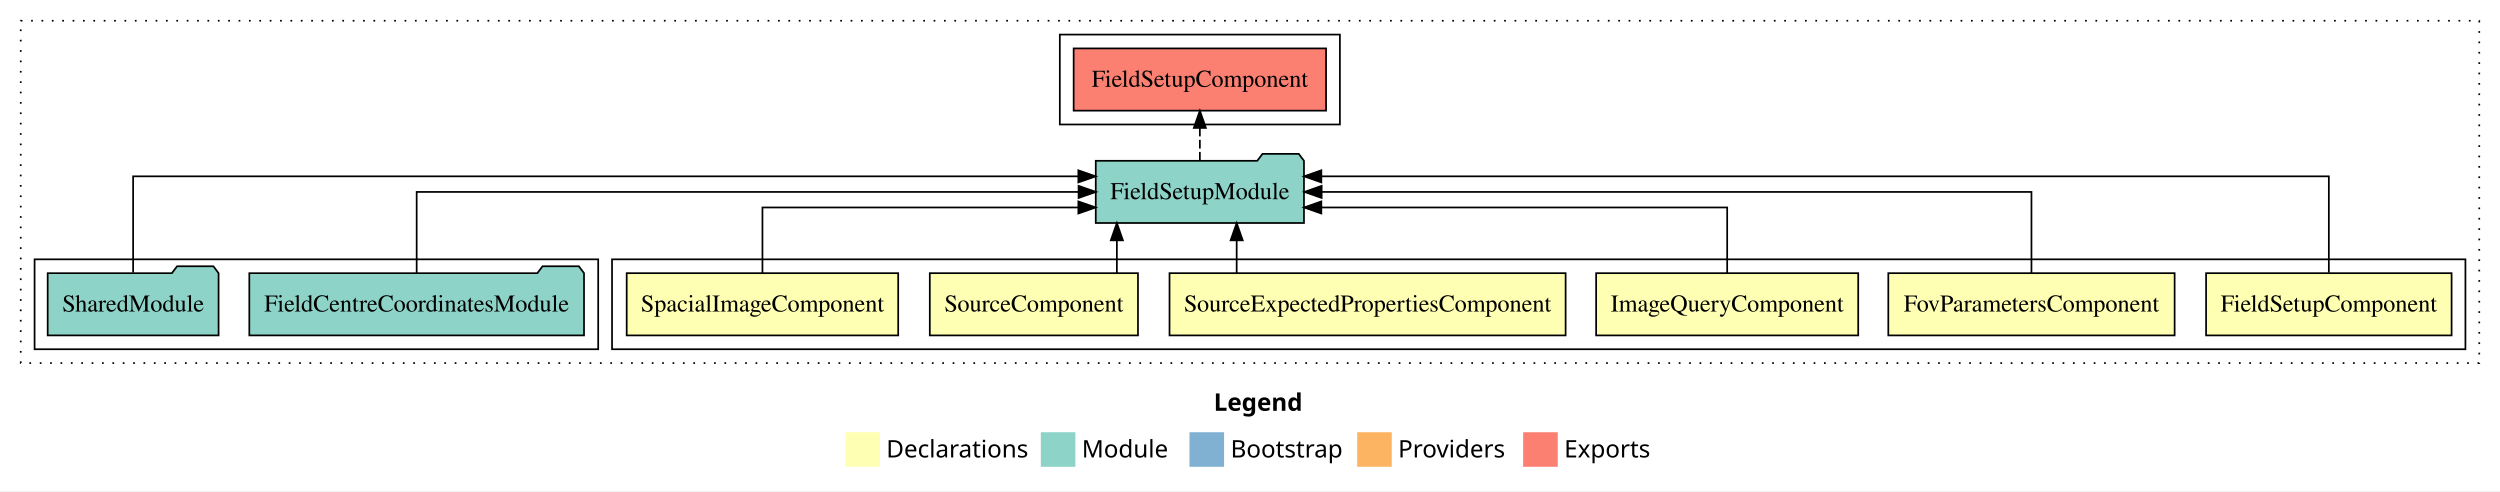
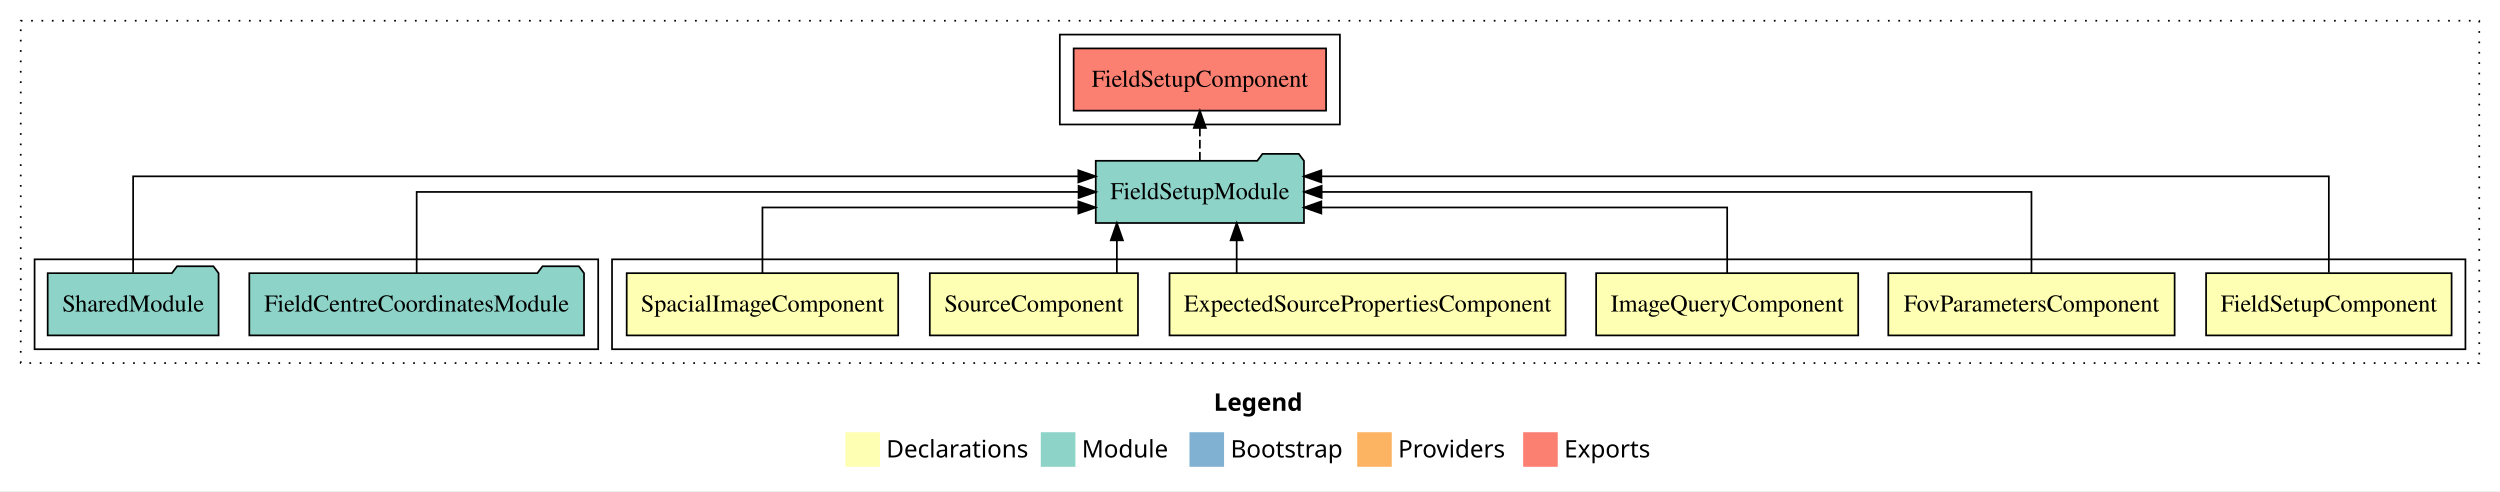
<svg xmlns="http://www.w3.org/2000/svg" width="1446pt" height="284pt" viewBox="0.00 0.00 1446.00 284.00">
  <g id="graph0" class="graph" transform="scale(1 1) rotate(0) translate(4 280)">
    <polygon fill="#ffffff" stroke="transparent" points="-4,4 -4,-280 1442,-280 1442,4 -4,4" />
    <text text-anchor="start" x="698.009" y="-42.4" font-family="sans-serif" font-weight="bold" font-size="14.00" fill="#000000">Legend</text>
    <polygon fill="#ffffb3" stroke="transparent" points="485,-10 485,-30 505,-30 505,-10 485,-10" />
    <text text-anchor="start" x="508.629" y="-15.4" font-family="sans-serif" font-size="14.00" fill="#000000">  Declarations</text>
    <polygon fill="#8dd3c7" stroke="transparent" points="598,-10 598,-30 618,-30 618,-10 598,-10" />
    <text text-anchor="start" x="621.725" y="-15.4" font-family="sans-serif" font-size="14.00" fill="#000000">  Module</text>
    <polygon fill="#80b1d3" stroke="transparent" points="684,-10 684,-30 704,-30 704,-10 684,-10" />
    <text text-anchor="start" x="707.781" y="-15.4" font-family="sans-serif" font-size="14.00" fill="#000000">  Bootstrap</text>
    <polygon fill="#fdb462" stroke="transparent" points="781,-10 781,-30 801,-30 801,-10 781,-10" />
    <text text-anchor="start" x="804.673" y="-15.4" font-family="sans-serif" font-size="14.00" fill="#000000">  Providers</text>
    <polygon fill="#fb8072" stroke="transparent" points="877,-10 877,-30 897,-30 897,-10 877,-10" />
    <text text-anchor="start" x="900.726" y="-15.4" font-family="sans-serif" font-size="14.00" fill="#000000">  Exports</text>
    <g id="clust1" class="cluster">
      <polygon fill="none" stroke="#000000" stroke-dasharray="1,5" points="8,-70 8,-268 1430,-268 1430,-70 8,-70" />
    </g>
    <g id="clust2" class="cluster">
      <polygon fill="none" stroke="#000000" points="350,-78 350,-130 1422,-130 1422,-78 350,-78" />
    </g>
    <g id="clust9" class="cluster">
      <polygon fill="none" stroke="#000000" points="16,-78 16,-130 342,-130 342,-78 16,-78" />
    </g>
    <g id="clust10" class="cluster">
      <polygon fill="none" stroke="#000000" points="609,-208 609,-260 771,-260 771,-208 609,-208" />
    </g>
    <g id="node1" class="node">
      <polygon fill="#ffffb3" stroke="#000000" points="1413.999,-122 1272.001,-122 1272.001,-86 1413.999,-86 1413.999,-122" />
      <text text-anchor="middle" x="1343" y="-99.8" font-family="Times,serif" font-size="14.00" fill="#000000">FieldSetupComponent</text>
    </g>
    <g id="node7" class="node">
      <polygon fill="#8dd3c7" stroke="#000000" points="750.216,-187 747.216,-191 726.216,-191 723.216,-187 629.784,-187 629.784,-151 750.216,-151 750.216,-187" />
      <text text-anchor="middle" x="690" y="-164.8" font-family="Times,serif" font-size="14.00" fill="#000000">FieldSetupModule</text>
    </g>
    <g id="edge1" class="edge">
      <path fill="none" stroke="#000000" d="M1343,-122.292C1343,-144.206 1343,-178 1343,-178 1343,-178 760.262,-178 760.262,-178" />
      <polygon fill="#000000" stroke="#000000" points="760.262,-174.5 750.262,-178 760.262,-181.5 760.262,-174.5" />
    </g>
    <g id="node2" class="node">
      <polygon fill="#ffffb3" stroke="#000000" points="1253.803,-122 1088.197,-122 1088.197,-86 1253.803,-86 1253.803,-122" />
      <text text-anchor="middle" x="1171" y="-99.8" font-family="Times,serif" font-size="14.00" fill="#000000">FovParametersComponent</text>
    </g>
    <g id="edge2" class="edge">
      <path fill="none" stroke="#000000" d="M1171,-122.106C1171,-141.339 1171,-169 1171,-169 1171,-169 760.432,-169 760.432,-169" />
      <polygon fill="#000000" stroke="#000000" points="760.432,-165.5 750.432,-169 760.432,-172.5 760.432,-165.5" />
    </g>
    <g id="node3" class="node">
      <polygon fill="#ffffb3" stroke="#000000" points="1070.795,-122 919.205,-122 919.205,-86 1070.795,-86 1070.795,-122" />
      <text text-anchor="middle" x="995" y="-99.8" font-family="Times,serif" font-size="14.00" fill="#000000">ImageQueryComponent</text>
    </g>
    <g id="edge3" class="edge">
      <path fill="none" stroke="#000000" d="M995,-122.027C995,-138.398 995,-160 995,-160 995,-160 760.258,-160 760.258,-160" />
      <polygon fill="#000000" stroke="#000000" points="760.258,-156.5 750.258,-160 760.258,-163.5 760.258,-156.5" />
    </g>
    <g id="node4" class="node">
      <polygon fill="#ffffb3" stroke="#000000" points="901.551,-122 672.449,-122 672.449,-86 901.551,-86 901.551,-122" />
-       <text text-anchor="middle" x="787" y="-99.8" font-family="Times,serif" font-size="14.00" fill="#000000">SourceExpectedPropertiesComponent</text>
+       <text text-anchor="middle" x="787" y="-99.8" font-family="Times,serif" font-size="14.00" fill="#000000">ExpectedSourcePropertiesComponent</text>
    </g>
    <g id="edge4" class="edge">
      <path fill="none" stroke="#000000" d="M711.291,-122.106C711.291,-122.106 711.291,-140.991 711.291,-140.991" />
      <polygon fill="#000000" stroke="#000000" points="707.791,-140.991 711.291,-150.991 714.791,-140.991 707.791,-140.991" />
    </g>
    <g id="node5" class="node">
      <polygon fill="#ffffb3" stroke="#000000" points="654.205,-122 533.795,-122 533.795,-86 654.205,-86 654.205,-122" />
      <text text-anchor="middle" x="594" y="-99.8" font-family="Times,serif" font-size="14.00" fill="#000000">SourceComponent</text>
    </g>
    <g id="edge5" class="edge">
      <path fill="none" stroke="#000000" d="M641.997,-122.106C641.997,-122.106 641.997,-140.991 641.997,-140.991" />
      <polygon fill="#000000" stroke="#000000" points="638.497,-140.991 641.997,-150.991 645.497,-140.991 638.497,-140.991" />
    </g>
    <g id="node6" class="node">
      <polygon fill="#ffffb3" stroke="#000000" points="515.521,-122 358.479,-122 358.479,-86 515.521,-86 515.521,-122" />
      <text text-anchor="middle" x="437" y="-99.8" font-family="Times,serif" font-size="14.00" fill="#000000">SpacialImageComponent</text>
    </g>
    <g id="edge6" class="edge">
      <path fill="none" stroke="#000000" d="M437,-122.027C437,-138.398 437,-160 437,-160 437,-160 619.722,-160 619.722,-160" />
      <polygon fill="#000000" stroke="#000000" points="619.722,-163.5 629.722,-160 619.722,-156.5 619.722,-163.5" />
    </g>
    <g id="node10" class="node">
      <polygon fill="#fb8072" stroke="#000000" points="763,-252 617,-252 617,-216 763,-216 763,-252" />
      <text text-anchor="middle" x="690" y="-229.8" font-family="Times,serif" font-size="14.00" fill="#000000">FieldSetupComponent </text>
    </g>
    <g id="edge9" class="edge">
      <path fill="none" stroke="#000000" stroke-dasharray="5,2" d="M690,-187.106C690,-187.106 690,-205.991 690,-205.991" />
      <polygon fill="#000000" stroke="#000000" points="686.5,-205.991 690,-215.991 693.5,-205.991 686.5,-205.991" />
    </g>
    <g id="node8" class="node">
      <polygon fill="#8dd3c7" stroke="#000000" points="333.798,-122 330.798,-126 309.798,-126 306.798,-122 140.202,-122 140.202,-86 333.798,-86 333.798,-122" />
      <text text-anchor="middle" x="237" y="-99.8" font-family="Times,serif" font-size="14.00" fill="#000000">FieldCentreCoordinatesModule</text>
    </g>
    <g id="edge7" class="edge">
      <path fill="none" stroke="#000000" d="M237,-122.106C237,-141.339 237,-169 237,-169 237,-169 619.845,-169 619.845,-169" />
      <polygon fill="#000000" stroke="#000000" points="619.845,-172.5 629.845,-169 619.845,-165.5 619.845,-172.5" />
    </g>
    <g id="node9" class="node">
      <polygon fill="#8dd3c7" stroke="#000000" points="122.423,-122 119.423,-126 98.423,-126 95.423,-122 23.577,-122 23.577,-86 122.423,-86 122.423,-122" />
      <text text-anchor="middle" x="73" y="-99.8" font-family="Times,serif" font-size="14.00" fill="#000000">SharedModule</text>
    </g>
    <g id="edge8" class="edge">
      <path fill="none" stroke="#000000" d="M73,-122.292C73,-144.206 73,-178 73,-178 73,-178 619.716,-178 619.716,-178" />
      <polygon fill="#000000" stroke="#000000" points="619.716,-181.5 629.716,-178 619.716,-174.5 619.716,-181.5" />
    </g>
  </g>
</svg>
